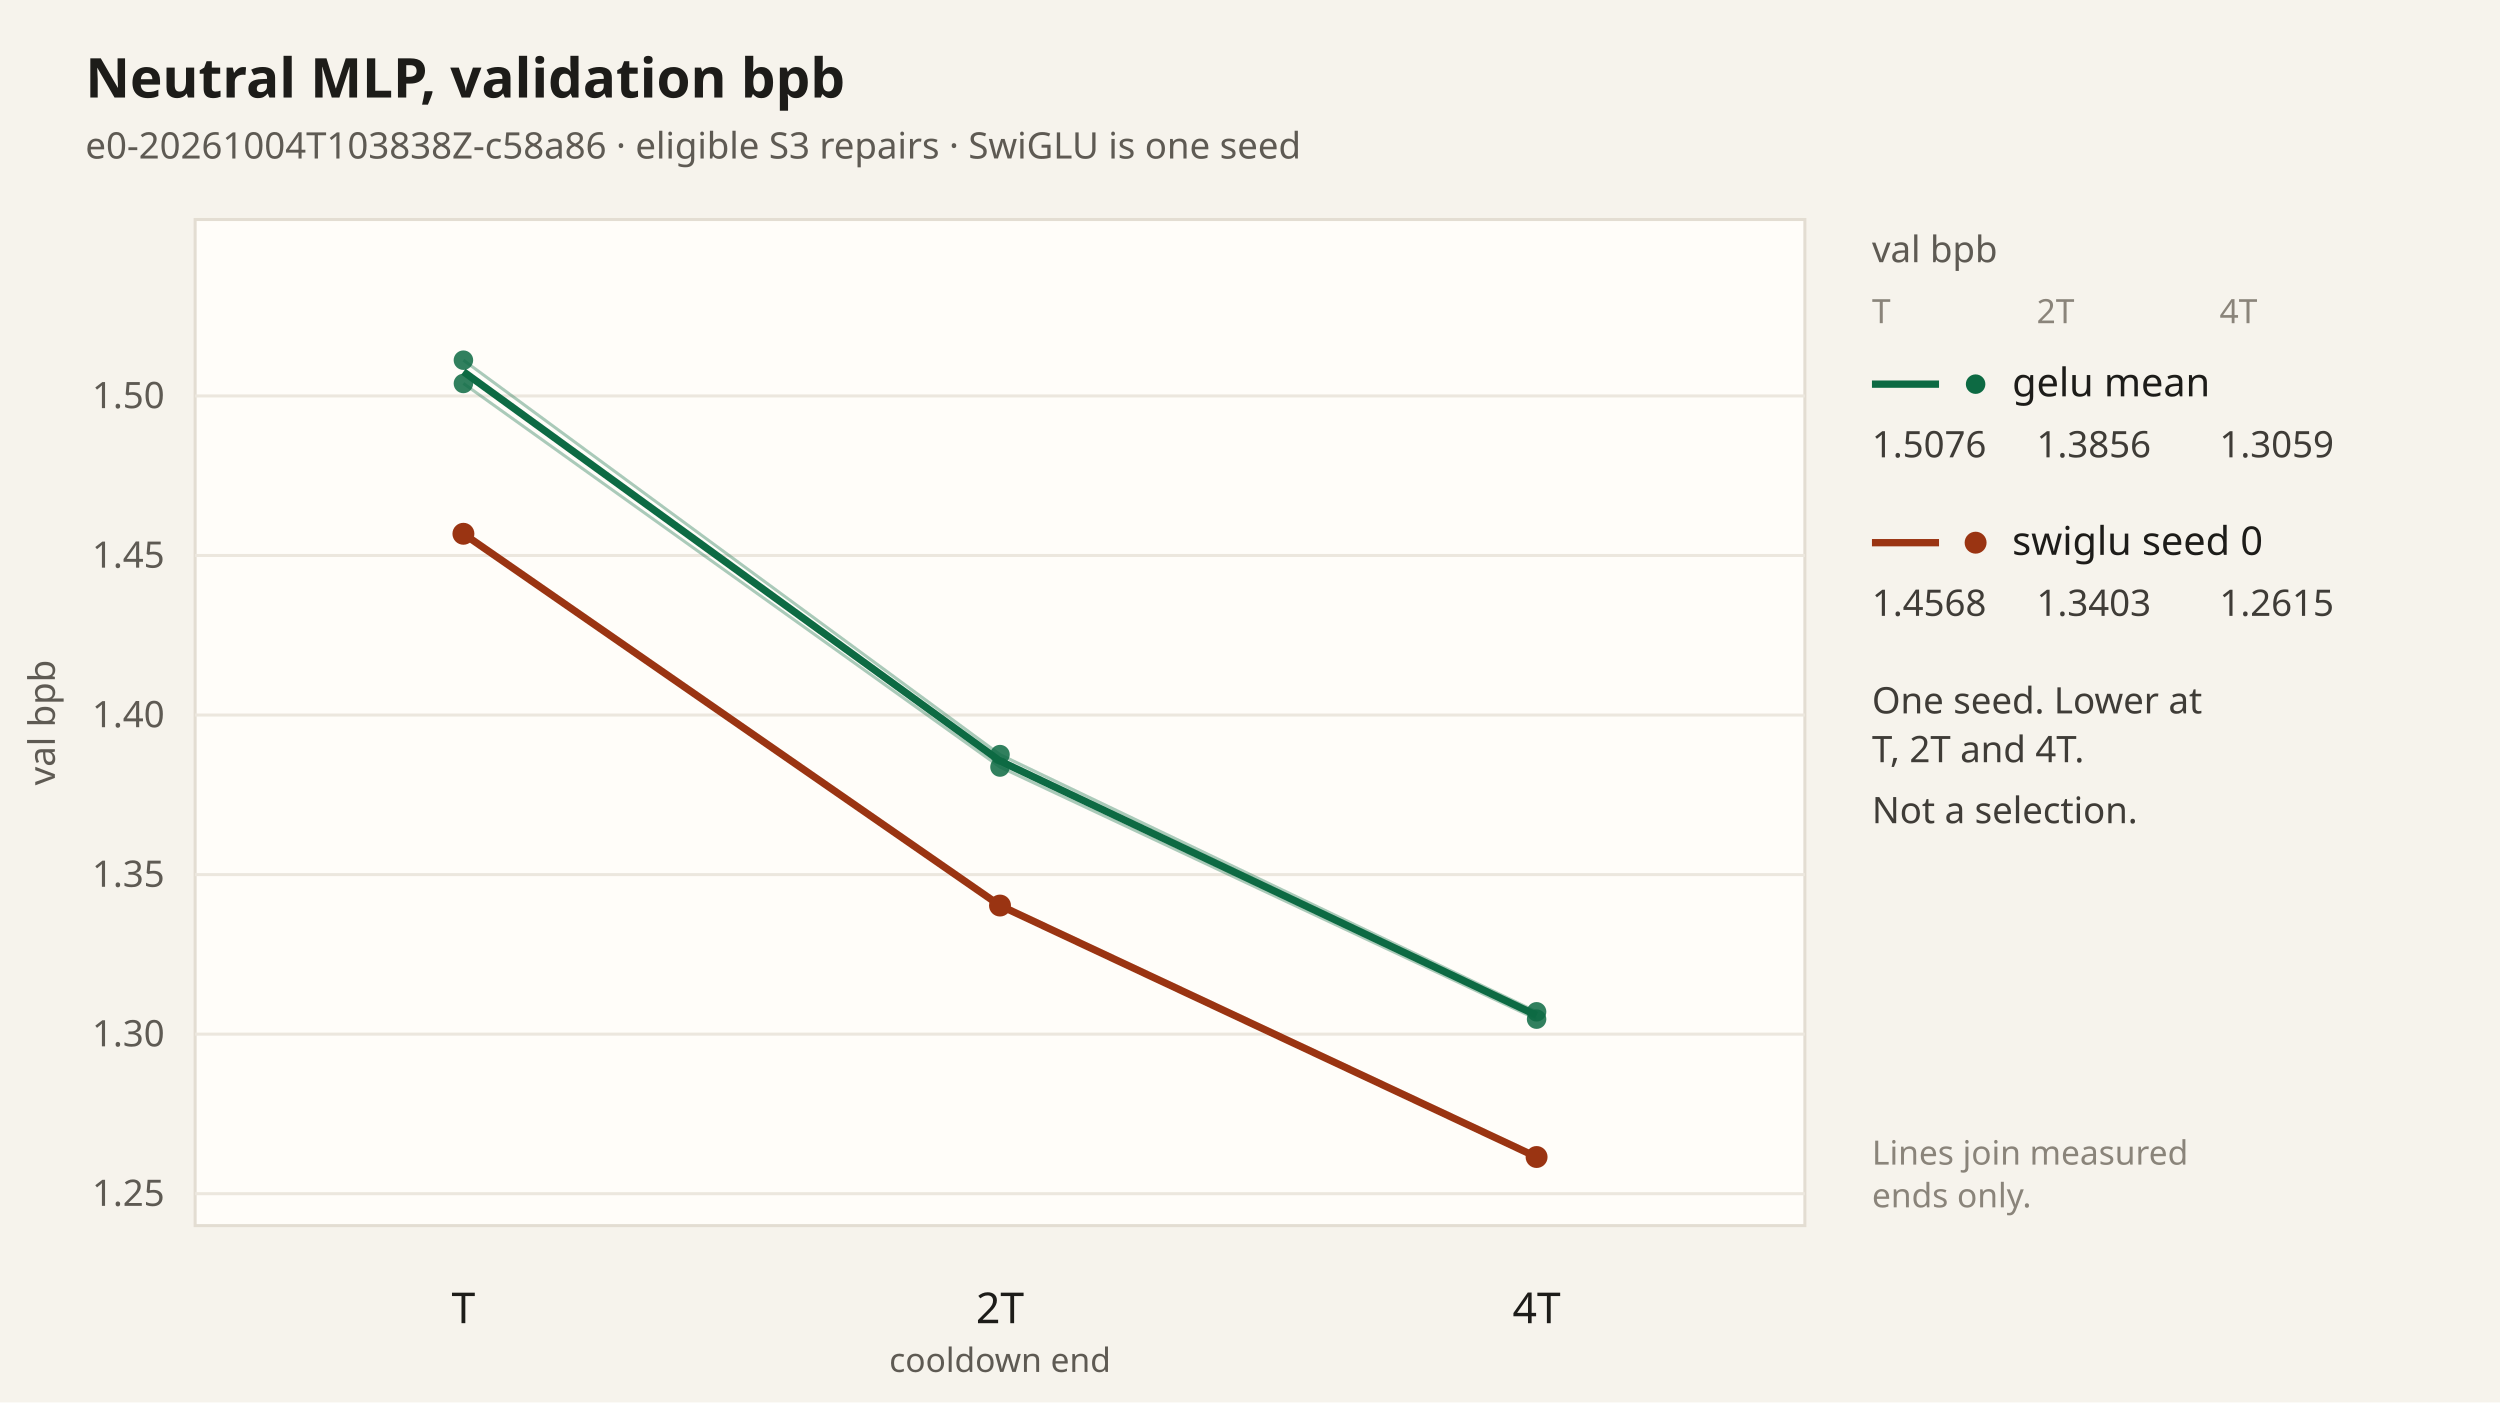
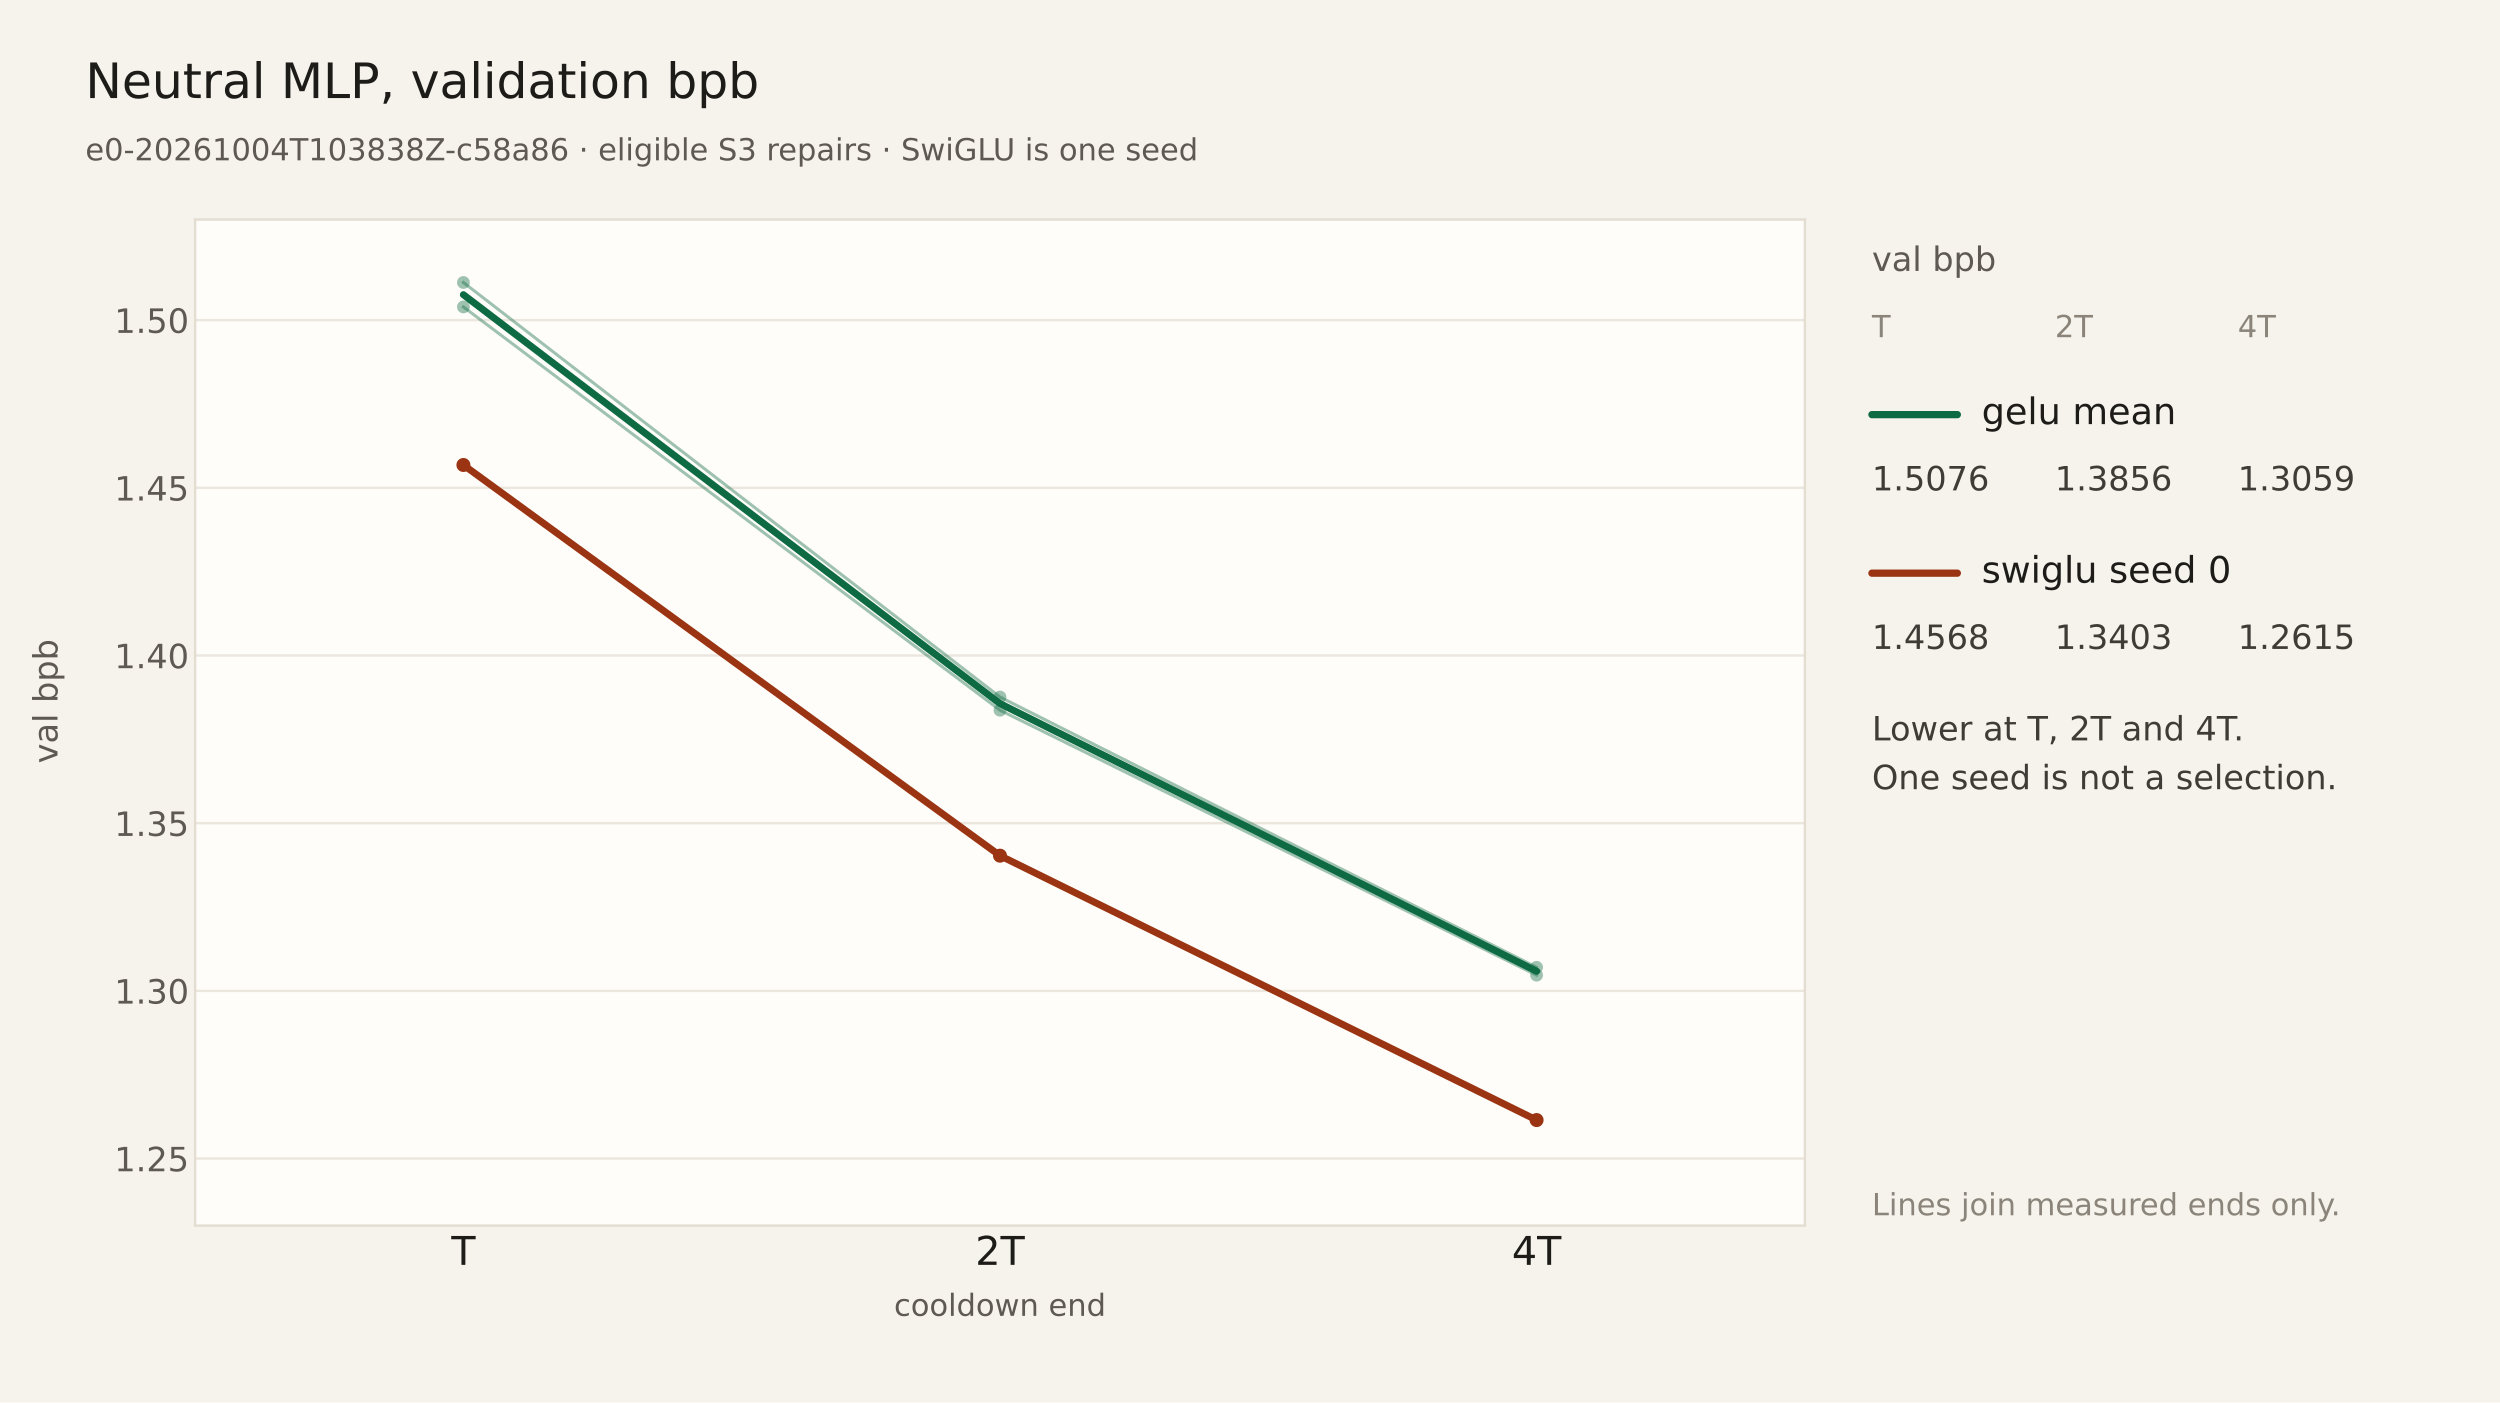
- <svg xmlns="http://www.w3.org/2000/svg" width="820" height="460" viewBox="0 0 820 460" role="img">
-   <rect width="100%" height="100%" fill="#f6f3ec" />
-   <rect x="64" y="72" width="528" height="330" fill="#fffdf9" stroke="#e3ddd2" />
-   <g font-family="ui-sans-serif, system-ui, sans-serif" fill="#1d1c19">
-     <text x="28" y="32" font-size="18" font-weight="650">Neutral MLP, validation bpb</text>
-     <text x="28" y="52" font-size="12" fill="#5e5a53">e0-20261004T103838Z-c58a86 · eligible S3 repairs · SwiGLU is one seed</text>
-     <line x1="64" y1="391.53" x2="592" y2="391.53" stroke="#ece7de" />
-     <text x="54" y="395.53" font-size="12" fill="#5e5a53" text-anchor="end">1.25</text>
-     <line x1="64" y1="339.20" x2="592" y2="339.20" stroke="#ece7de" />
-     <text x="54" y="343.20" font-size="12" fill="#5e5a53" text-anchor="end">1.30</text>
-     <line x1="64" y1="286.87" x2="592" y2="286.87" stroke="#ece7de" />
-     <text x="54" y="290.87" font-size="12" fill="#5e5a53" text-anchor="end">1.35</text>
-     <line x1="64" y1="234.53" x2="592" y2="234.53" stroke="#ece7de" />
-     <text x="54" y="238.53" font-size="12" fill="#5e5a53" text-anchor="end">1.40</text>
-     <line x1="64" y1="182.20" x2="592" y2="182.20" stroke="#ece7de" />
-     <text x="54" y="186.20" font-size="12" fill="#5e5a53" text-anchor="end">1.45</text>
-     <line x1="64" y1="129.87" x2="592" y2="129.87" stroke="#ece7de" />
-     <text x="54" y="133.87" font-size="12" fill="#5e5a53" text-anchor="end">1.50</text>
-     <text x="18" y="237" font-size="12" fill="#5e5a53" transform="rotate(-90 18 237)" text-anchor="middle">val bpb</text>
-     <text x="152.00" y="434" font-size="14" text-anchor="middle">T</text>
-     <text x="328.00" y="434" font-size="14" text-anchor="middle">2T</text>
-     <text x="504.00" y="434" font-size="14" text-anchor="middle">4T</text>
-     <text x="328" y="450" font-size="11" fill="#5e5a53" text-anchor="middle">cooldown end</text>
-     <polyline points="152.00,125.78 328.00,251.59 504.00,334.28" fill="none" stroke="#0d6a43" stroke-width="1" stroke-opacity="0.35" />
-     <circle cx="152.00" cy="125.78" r="3.2" fill="#0d6a43" fill-opacity="0.85" />
-     <circle cx="328.00" cy="251.59" r="3.2" fill="#0d6a43" fill-opacity="0.85" />
-     <circle cx="504.00" cy="334.28" r="3.2" fill="#0d6a43" fill-opacity="0.85" />
-     <polyline points="152.00,118.14 328.00,247.51 504.00,331.87" fill="none" stroke="#0d6a43" stroke-width="1" stroke-opacity="0.35" />
-     <circle cx="152.00" cy="118.14" r="3.2" fill="#0d6a43" fill-opacity="0.85" />
-     <circle cx="328.00" cy="247.51" r="3.2" fill="#0d6a43" fill-opacity="0.85" />
-     <circle cx="504.00" cy="331.87" r="3.2" fill="#0d6a43" fill-opacity="0.85" />
-     <polyline points="152.00,121.91 328.00,249.61 504.00,333.02" fill="none" stroke="#0d6a43" stroke-width="2.4" />
-     <polyline points="152.00,175.08 328.00,297.02 504.00,379.50" fill="none" stroke="#9a3412" stroke-width="2.4" />
-     <circle cx="152.00" cy="175.08" r="3.6" fill="#9a3412" />
-     <circle cx="328.00" cy="297.02" r="3.6" fill="#9a3412" />
-     <circle cx="504.00" cy="379.50" r="3.6" fill="#9a3412" />
-     <text x="614" y="86" font-size="12" fill="#5e5a53">val bpb</text>
-     <text x="614" y="106" font-size="11" fill="#8a847a">T</text>
-     <text x="668" y="106" font-size="11" fill="#8a847a">2T</text>
-     <text x="728" y="106" font-size="11" fill="#8a847a">4T</text>
-     <line x1="614" y1="126" x2="636" y2="126" stroke="#0d6a43" stroke-width="2.4" />
-     <circle cx="648" cy="126" r="3.2" fill="#0d6a43" />
-     <text x="660" y="130" font-size="13">gelu mean</text>
-     <text x="614" y="150" font-size="12" fill="#3f3c37">1.5076</text>
-     <text x="668" y="150" font-size="12" fill="#3f3c37">1.3856</text>
-     <text x="728" y="150" font-size="12" fill="#3f3c37">1.3059</text>
-     <line x1="614" y1="178" x2="636" y2="178" stroke="#9a3412" stroke-width="2.4" />
-     <circle cx="648" cy="178" r="3.6" fill="#9a3412" />
-     <text x="660" y="182" font-size="13">swiglu seed 0</text>
-     <text x="614" y="202" font-size="12" fill="#3f3c37">1.4568</text>
-     <text x="668" y="202" font-size="12" fill="#3f3c37">1.3403</text>
-     <text x="728" y="202" font-size="12" fill="#3f3c37">1.2615</text>
-     <text x="614" y="234" font-size="12" fill="#3f3c37">One seed. Lower at</text>
-     <text x="614" y="250" font-size="12" fill="#3f3c37">T, 2T and 4T.</text>
-     <text x="614" y="270" font-size="12" fill="#3f3c37">Not a selection.</text>
-     <text x="614" y="382" font-size="11" fill="#8a847a">Lines join measured</text>
-     <text x="614" y="396" font-size="11" fill="#8a847a">ends only.</text>
+ <svg xmlns="http://www.w3.org/2000/svg" xmlns:xlink="http://www.w3.org/1999/xlink" role="img" width="820" height="460" viewBox="0 0 820 460" version="1.1">
+   <defs>
+     <style type="text/css">*{stroke-linejoin: round; stroke-linecap: butt}</style>
+   </defs>
+   <g id="figure_1">
+     <g id="patch_1">
+       <path d="M 0 460  L 820 460  L 820 0  L 0 0  z " style="fill: #f6f3ec" />
+     </g>
+     <g id="axes_1">
+       <g id="patch_2">
+         <path d="M 64 402  L 592 402  L 592 72  L 64 72  z " style="fill: #fffdf9" />
+       </g>
+       <g id="matplotlib.axis_1">
+         <g id="xtick_1">
+           <g id="line2d_1" />
+           <g id="text_1">
+             <text style="font-size: 13px; font-family: 'DejaVu Sans', sans-serif; text-anchor: middle; fill: #1d1c19" x="152" y="414.877" transform="rotate(-0 152 414.877)">T</text>
+           </g>
+         </g>
+         <g id="xtick_2">
+           <g id="line2d_2" />
+           <g id="text_2">
+             <text style="font-size: 13px; font-family: 'DejaVu Sans', sans-serif; text-anchor: middle; fill: #1d1c19" x="328" y="414.877" transform="rotate(-0 328 414.877)">2T</text>
+           </g>
+         </g>
+         <g id="xtick_3">
+           <g id="line2d_3" />
+           <g id="text_3">
+             <text style="font-size: 13px; font-family: 'DejaVu Sans', sans-serif; text-anchor: middle; fill: #1d1c19" x="504" y="414.877" transform="rotate(-0 504 414.877)">4T</text>
+           </g>
+         </g>
+         <g id="text_4">
+           <text style="font-size: 10px; font-family: 'DejaVu Sans', sans-serif; text-anchor: middle; fill: #5e5a53" x="328" y="431.598" transform="rotate(-0 328 431.5984)">cooldown end</text>
+         </g>
+       </g>
+       <g id="matplotlib.axis_2">
+         <g id="ytick_1">
+           <g id="line2d_4">
+             <path d="M 64 380  L 592 380  " clip-path="url(#pb2941056e6)" style="fill: none; stroke: #ece7de; stroke-width: 0.8; stroke-linecap: square" />
+           </g>
+           <g id="line2d_5" />
+           <g id="text_5">
+             <text style="font-size: 11px; font-family: 'DejaVu Sans', sans-serif; text-anchor: end; fill: #5e5a53" x="62" y="384.179" transform="rotate(-0 62 384.1787)">1.25</text>
+           </g>
+         </g>
+         <g id="ytick_2">
+           <g id="line2d_6">
+             <path d="M 64 325  L 592 325  " clip-path="url(#pb2941056e6)" style="fill: none; stroke: #ece7de; stroke-width: 0.8; stroke-linecap: square" />
+           </g>
+           <g id="line2d_7" />
+           <g id="text_6">
+             <text style="font-size: 11px; font-family: 'DejaVu Sans', sans-serif; text-anchor: end; fill: #5e5a53" x="62" y="329.179" transform="rotate(-0 62 329.1787)">1.30</text>
+           </g>
+         </g>
+         <g id="ytick_3">
+           <g id="line2d_8">
+             <path d="M 64 270  L 592 270  " clip-path="url(#pb2941056e6)" style="fill: none; stroke: #ece7de; stroke-width: 0.8; stroke-linecap: square" />
+           </g>
+           <g id="line2d_9" />
+           <g id="text_7">
+             <text style="font-size: 11px; font-family: 'DejaVu Sans', sans-serif; text-anchor: end; fill: #5e5a53" x="62" y="274.179" transform="rotate(-0 62 274.1787)">1.35</text>
+           </g>
+         </g>
+         <g id="ytick_4">
+           <g id="line2d_10">
+             <path d="M 64 215  L 592 215  " clip-path="url(#pb2941056e6)" style="fill: none; stroke: #ece7de; stroke-width: 0.8; stroke-linecap: square" />
+           </g>
+           <g id="line2d_11" />
+           <g id="text_8">
+             <text style="font-size: 11px; font-family: 'DejaVu Sans', sans-serif; text-anchor: end; fill: #5e5a53" x="62" y="219.179" transform="rotate(-0 62 219.1787)">1.40</text>
+           </g>
+         </g>
+         <g id="ytick_5">
+           <g id="line2d_12">
+             <path d="M 64 160  L 592 160  " clip-path="url(#pb2941056e6)" style="fill: none; stroke: #ece7de; stroke-width: 0.8; stroke-linecap: square" />
+           </g>
+           <g id="line2d_13" />
+           <g id="text_9">
+             <text style="font-size: 11px; font-family: 'DejaVu Sans', sans-serif; text-anchor: end; fill: #5e5a53" x="62" y="164.179" transform="rotate(-0 62 164.1787)">1.45</text>
+           </g>
+         </g>
+         <g id="ytick_6">
+           <g id="line2d_14">
+             <path d="M 64 105  L 592 105  " clip-path="url(#pb2941056e6)" style="fill: none; stroke: #ece7de; stroke-width: 0.8; stroke-linecap: square" />
+           </g>
+           <g id="line2d_15" />
+           <g id="text_10">
+             <text style="font-size: 11px; font-family: 'DejaVu Sans', sans-serif; text-anchor: end; fill: #5e5a53" x="62" y="109.179" transform="rotate(-0 62 109.1787)">1.50</text>
+           </g>
+         </g>
+       </g>
+       <g id="line2d_16">
+         <path d="M 152 100.67  L 328 232.949  L 504 319.853  " clip-path="url(#pb2941056e6)" style="fill: none; stroke: #0d6a43; stroke-opacity: 0.4; stroke-linecap: square" />
+         <defs>
+           <path id="mdf421d89a8" d="M 0 2.1  C 0.557 2.1 1.091 1.879 1.485 1.485  C 1.879 1.091 2.1 0.557 2.1 0  C 2.1 -0.557 1.879 -1.091 1.485 -1.485  C 1.091 -1.879 0.557 -2.1 0 -2.1  C -0.557 -2.1 -1.091 -1.879 -1.485 -1.485  C -1.879 -1.091 -2.1 -0.557 -2.1 0  C -2.1 0.557 -1.879 1.091 -1.485 1.485  C -1.091 1.879 -0.557 2.1 0 2.1  z " />
+         </defs>
+         <g clip-path="url(#pb2941056e6)">
+           <use xlink:href="#mdf421d89a8" x="152" y="100.67" style="fill: #0d6a43; fill-opacity: 0.4" />
+           <use xlink:href="#mdf421d89a8" x="328" y="232.949" style="fill: #0d6a43; fill-opacity: 0.4" />
+           <use xlink:href="#mdf421d89a8" x="504" y="319.853" style="fill: #0d6a43; fill-opacity: 0.4" />
+         </g>
+       </g>
+       <g id="line2d_17">
+         <path d="M 152 92.658  L 328 228.627  L 504 317.27  " clip-path="url(#pb2941056e6)" style="fill: none; stroke: #0d6a43; stroke-opacity: 0.4; stroke-linecap: square" />
+         <g clip-path="url(#pb2941056e6)">
+           <use xlink:href="#mdf421d89a8" x="152" y="92.658" style="fill: #0d6a43; fill-opacity: 0.4" />
+           <use xlink:href="#mdf421d89a8" x="328" y="228.627" style="fill: #0d6a43; fill-opacity: 0.4" />
+           <use xlink:href="#mdf421d89a8" x="504" y="317.27" style="fill: #0d6a43; fill-opacity: 0.4" />
+         </g>
+       </g>
+       <g id="patch_3">
+         <path d="M 64 402  L 64 72  " style="fill: none; stroke: #e3ddd2; stroke-width: 0.8; stroke-linejoin: miter; stroke-linecap: square" />
+       </g>
+       <g id="patch_4">
+         <path d="M 592 402  L 592 72  " style="fill: none; stroke: #e3ddd2; stroke-width: 0.8; stroke-linejoin: miter; stroke-linecap: square" />
+       </g>
+       <g id="patch_5">
+         <path d="M 64 402  L 592 402  " style="fill: none; stroke: #e3ddd2; stroke-width: 0.8; stroke-linejoin: miter; stroke-linecap: square" />
+       </g>
+       <g id="patch_6">
+         <path d="M 64 72  L 592 72  " style="fill: none; stroke: #e3ddd2; stroke-width: 0.8; stroke-linejoin: miter; stroke-linecap: square" />
+       </g>
+       <g id="line2d_18">
+         <path d="M 152 96.664  L 328 230.788  L 504 318.561  " clip-path="url(#pb2941056e6)" style="fill: none; stroke: #0d6a43; stroke-width: 2.3; stroke-linecap: round" />
+       </g>
+       <g id="line2d_19">
+         <path d="M 152 152.517  L 328 280.66  L 504 367.38  " clip-path="url(#pb2941056e6)" style="fill: none; stroke: #9a3412; stroke-width: 2.3; stroke-linecap: square" />
+         <defs>
+           <path id="m770313d91a" d="M 0 2.3  C 0.61 2.3 1.195 2.058 1.626 1.626  C 2.058 1.195 2.3 0.61 2.3 0  C 2.3 -0.61 2.058 -1.195 1.626 -1.626  C 1.195 -2.058 0.61 -2.3 0 -2.3  C -0.61 -2.3 -1.195 -2.058 -1.626 -1.626  C -2.058 -1.195 -2.3 -0.61 -2.3 0  C -2.3 0.61 -2.058 1.195 -1.626 1.626  C -1.195 2.058 -0.61 2.3 0 2.3  z " />
+         </defs>
+         <g clip-path="url(#pb2941056e6)">
+           <use xlink:href="#m770313d91a" x="152" y="152.517" style="fill: #9a3412" />
+           <use xlink:href="#m770313d91a" x="328" y="280.66" style="fill: #9a3412" />
+           <use xlink:href="#m770313d91a" x="504" y="367.38" style="fill: #9a3412" />
+         </g>
+       </g>
+     </g>
+     <g id="line2d_20">
+       <path d="M 614 136  L 642 136  " style="fill: none; stroke: #0d6a43; stroke-width: 2.4; stroke-linecap: round" />
+     </g>
+     <g id="line2d_21">
+       <path d="M 614 188  L 642 188  " style="fill: none; stroke: #9a3412; stroke-width: 2.4; stroke-linecap: round" />
+     </g>
+     <g id="text_11">
+       <text style="font-size: 16px; font-family: 'DejaVu Sans', sans-serif; text-anchor: start; fill: #1d1c19" x="28" y="32.157" transform="rotate(-0 28 32.15687)">Neutral MLP, validation bpb</text>
+     </g>
+     <g id="text_12">
+       <text style="font-size: 10px; font-family: 'DejaVu Sans', sans-serif; text-anchor: start; fill: #5e5a53" x="28" y="52.598" transform="rotate(-0 28 52.59805)">e0-20261004T103838Z-c58a86 · eligible S3 repairs · SwiGLU is one seed</text>
+     </g>
+     <g id="text_13">
+       <text style="font-size: 11px; font-family: 'DejaVu Sans', sans-serif; fill: #5e5a53" transform="translate(18.85785 250.3766) rotate(-90)">val bpb</text>
+     </g>
+     <g id="text_14">
+       <text style="font-size: 11px; font-family: 'DejaVu Sans', sans-serif; text-anchor: start; fill: #5e5a53" x="614" y="88.858" transform="rotate(-0 614 88.85785)">val bpb</text>
+     </g>
+     <g id="text_15">
+       <text style="font-size: 10px; font-family: 'DejaVu Sans', sans-serif; text-anchor: start; fill: #8a847a" x="614" y="110.598" transform="rotate(-0 614 110.5977)">T</text>
+     </g>
+     <g id="text_16">
+       <text style="font-size: 10px; font-family: 'DejaVu Sans', sans-serif; text-anchor: start; fill: #8a847a" x="674" y="110.598" transform="rotate(-0 674 110.5977)">2T</text>
+     </g>
+     <g id="text_17">
+       <text style="font-size: 10px; font-family: 'DejaVu Sans', sans-serif; text-anchor: start; fill: #8a847a" x="734" y="110.598" transform="rotate(-0 734 110.5977)">4T</text>
+     </g>
+     <g id="text_18">
+       <text style="font-size: 12px; font-family: 'DejaVu Sans', sans-serif; text-anchor: start; fill: #1d1c19" x="650" y="139.118" transform="rotate(-0 650 139.1177)">gelu mean</text>
+     </g>
+     <g id="text_19">
+       <text style="font-size: 11px; font-family: 'DejaVu Sans', sans-serif; text-anchor: start; fill: #3f3c37" x="614" y="160.857" transform="rotate(-0 614 160.8574)">1.5076</text>
+     </g>
+     <g id="text_20">
+       <text style="font-size: 11px; font-family: 'DejaVu Sans', sans-serif; text-anchor: start; fill: #3f3c37" x="674" y="160.857" transform="rotate(-0 674 160.8574)">1.3856</text>
+     </g>
+     <g id="text_21">
+       <text style="font-size: 11px; font-family: 'DejaVu Sans', sans-serif; text-anchor: start; fill: #3f3c37" x="734" y="160.857" transform="rotate(-0 734 160.8574)">1.3059</text>
+     </g>
+     <g id="text_22">
+       <text style="font-size: 12px; font-family: 'DejaVu Sans', sans-serif; text-anchor: start; fill: #1d1c19" x="650" y="191.118" transform="rotate(-0 650 191.1177)">swiglu seed 0</text>
+     </g>
+     <g id="text_23">
+       <text style="font-size: 11px; font-family: 'DejaVu Sans', sans-serif; text-anchor: start; fill: #3f3c37" x="614" y="212.857" transform="rotate(-0 614 212.8574)">1.4568</text>
+     </g>
+     <g id="text_24">
+       <text style="font-size: 11px; font-family: 'DejaVu Sans', sans-serif; text-anchor: start; fill: #3f3c37" x="674" y="212.857" transform="rotate(-0 674 212.8574)">1.3403</text>
+     </g>
+     <g id="text_25">
+       <text style="font-size: 11px; font-family: 'DejaVu Sans', sans-serif; text-anchor: start; fill: #3f3c37" x="734" y="212.857" transform="rotate(-0 734 212.8574)">1.2615</text>
+     </g>
+     <g id="text_26">
+       <text style="font-size: 11px; font-family: 'DejaVu Sans', sans-serif; text-anchor: start; fill: #3f3c37" x="614" y="242.858" transform="rotate(-0 614 242.8579)">Lower at T, 2T and 4T.</text>
+     </g>
+     <g id="text_27">
+       <text style="font-size: 11px; font-family: 'DejaVu Sans', sans-serif; text-anchor: start; fill: #3f3c37" x="614" y="258.858" transform="rotate(-0 614 258.8579)">One seed is not a selection.</text>
+     </g>
+     <g id="text_28">
+       <text style="font-size: 10px; font-family: 'DejaVu Sans', sans-serif; text-anchor: start; fill: #8a847a" x="614" y="398.598" transform="rotate(-0 614 398.598)">Lines join measured ends only.</text>
+     </g>
  </g>
+   <defs>
+     <clipPath id="pb2941056e6">
+       <rect x="64" y="72" width="528" height="330" />
+     </clipPath>
+   </defs>
</svg>
